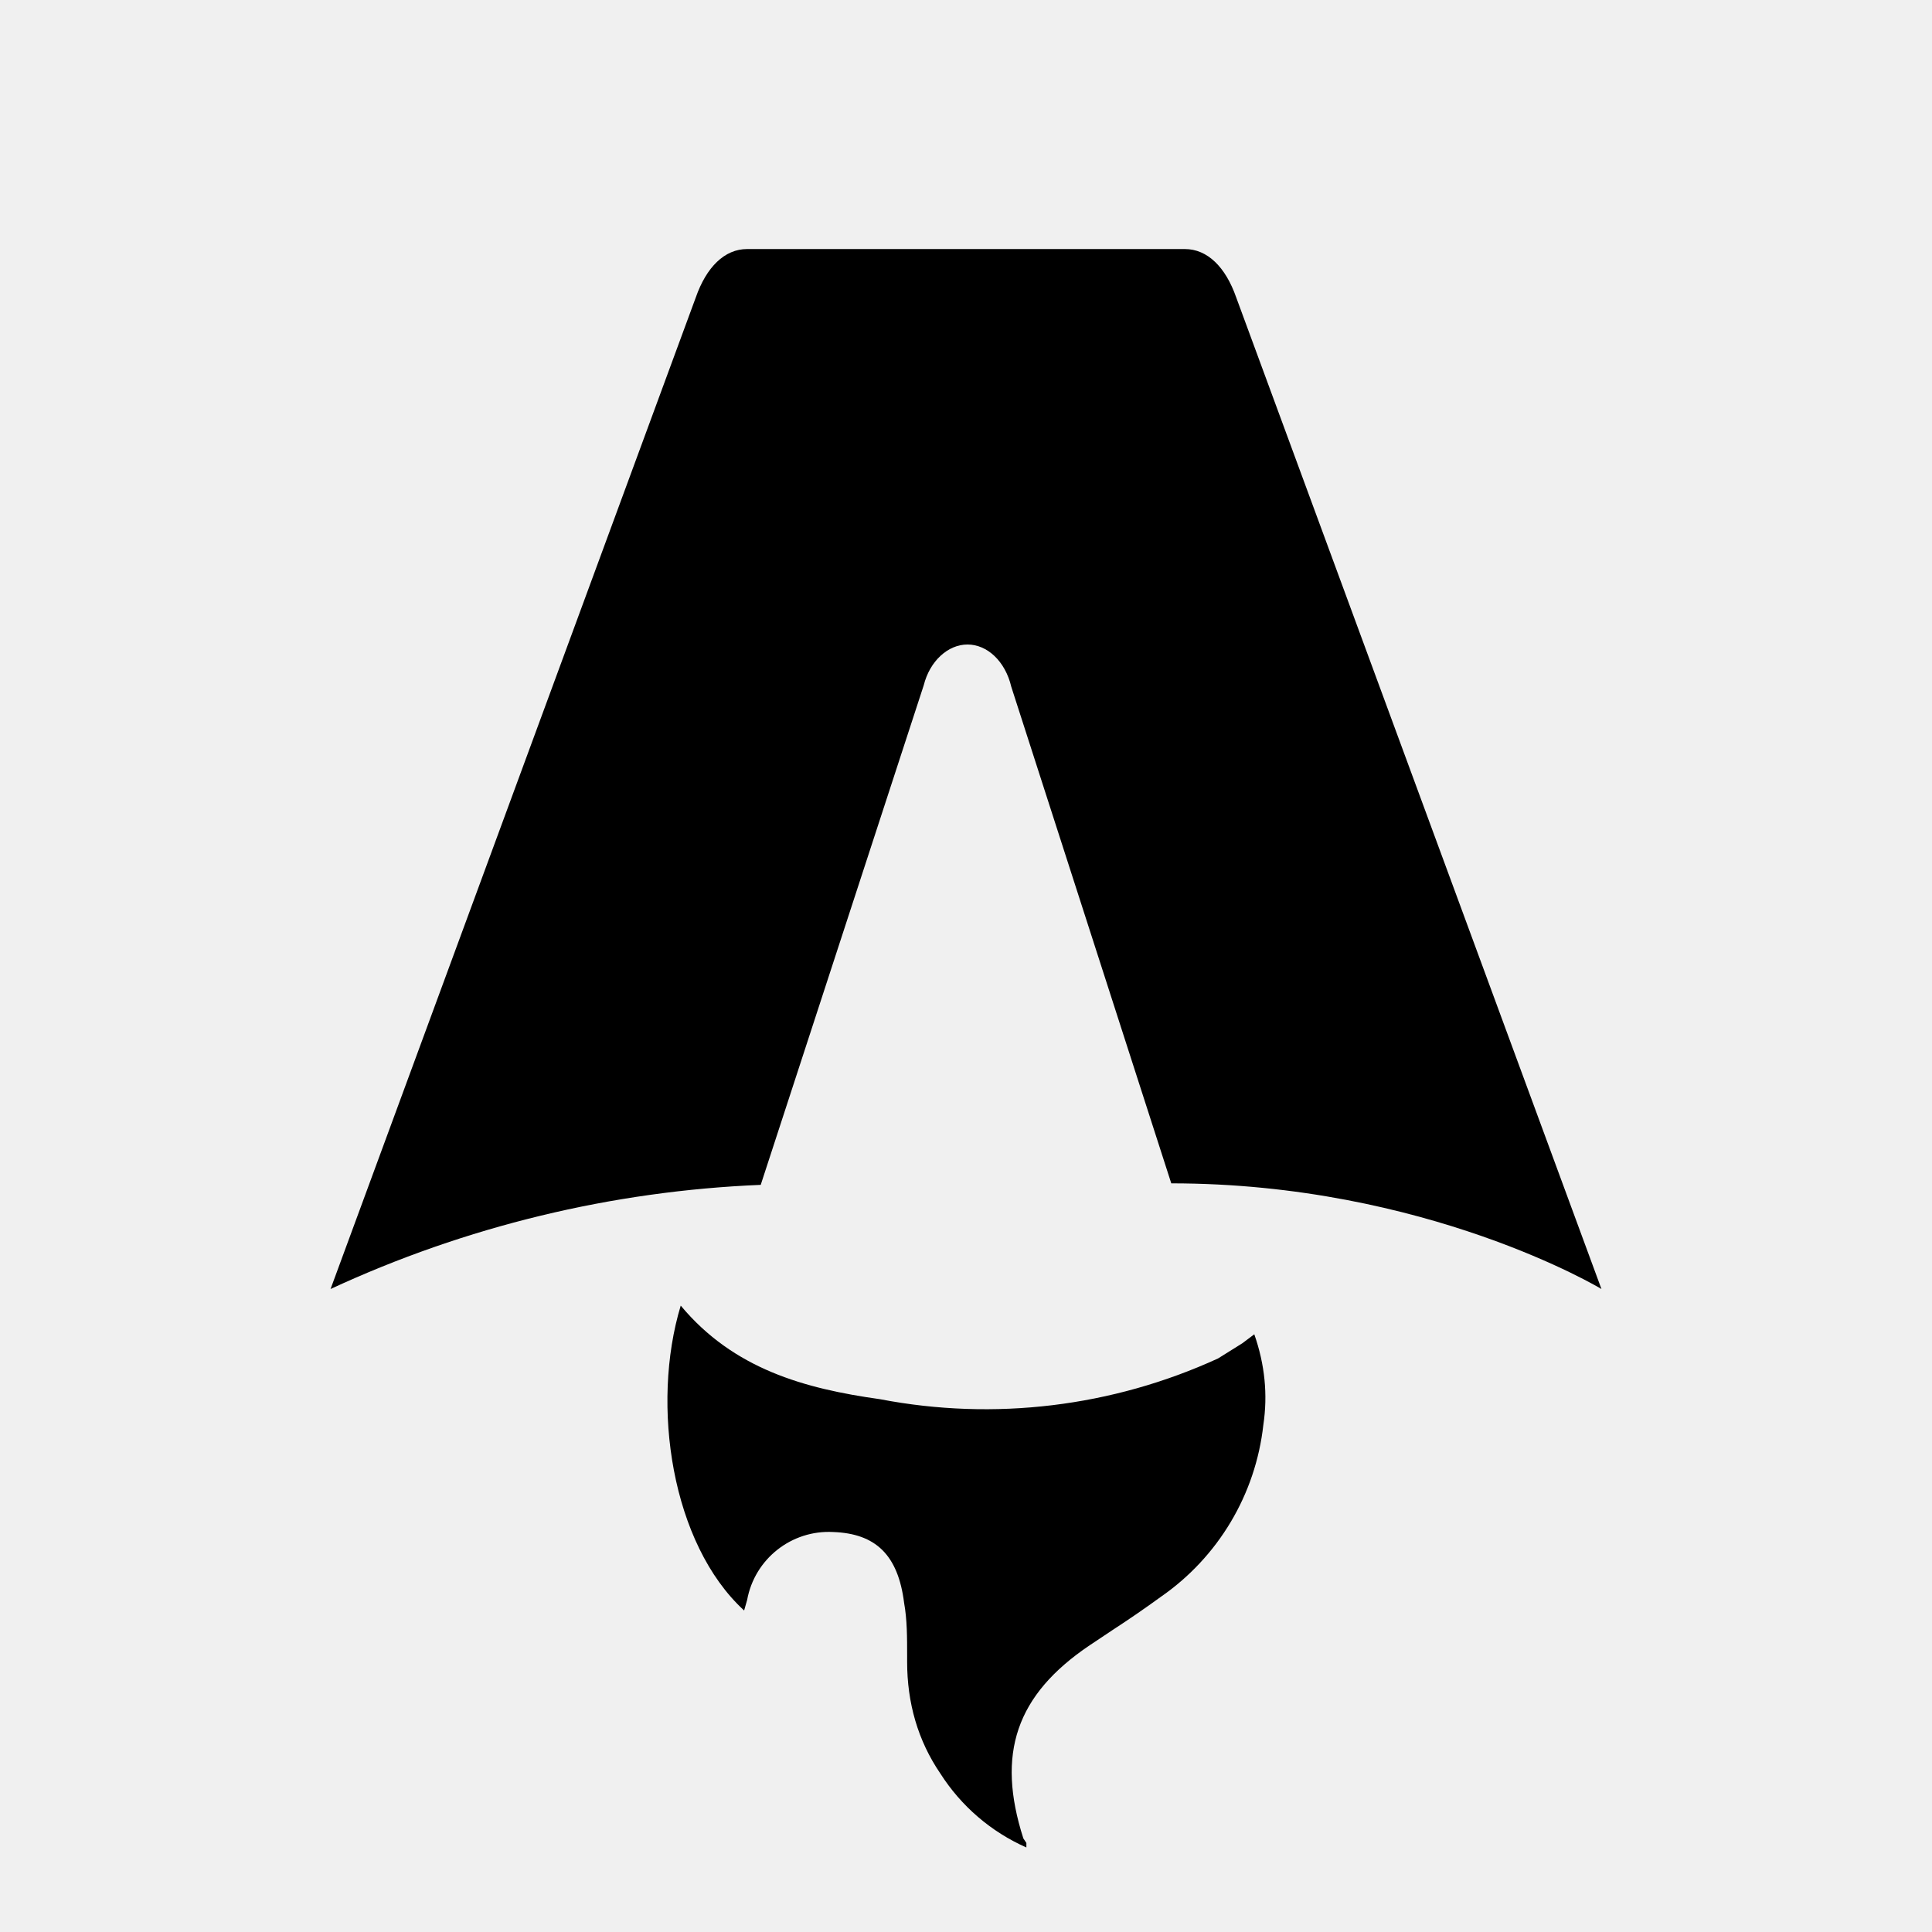
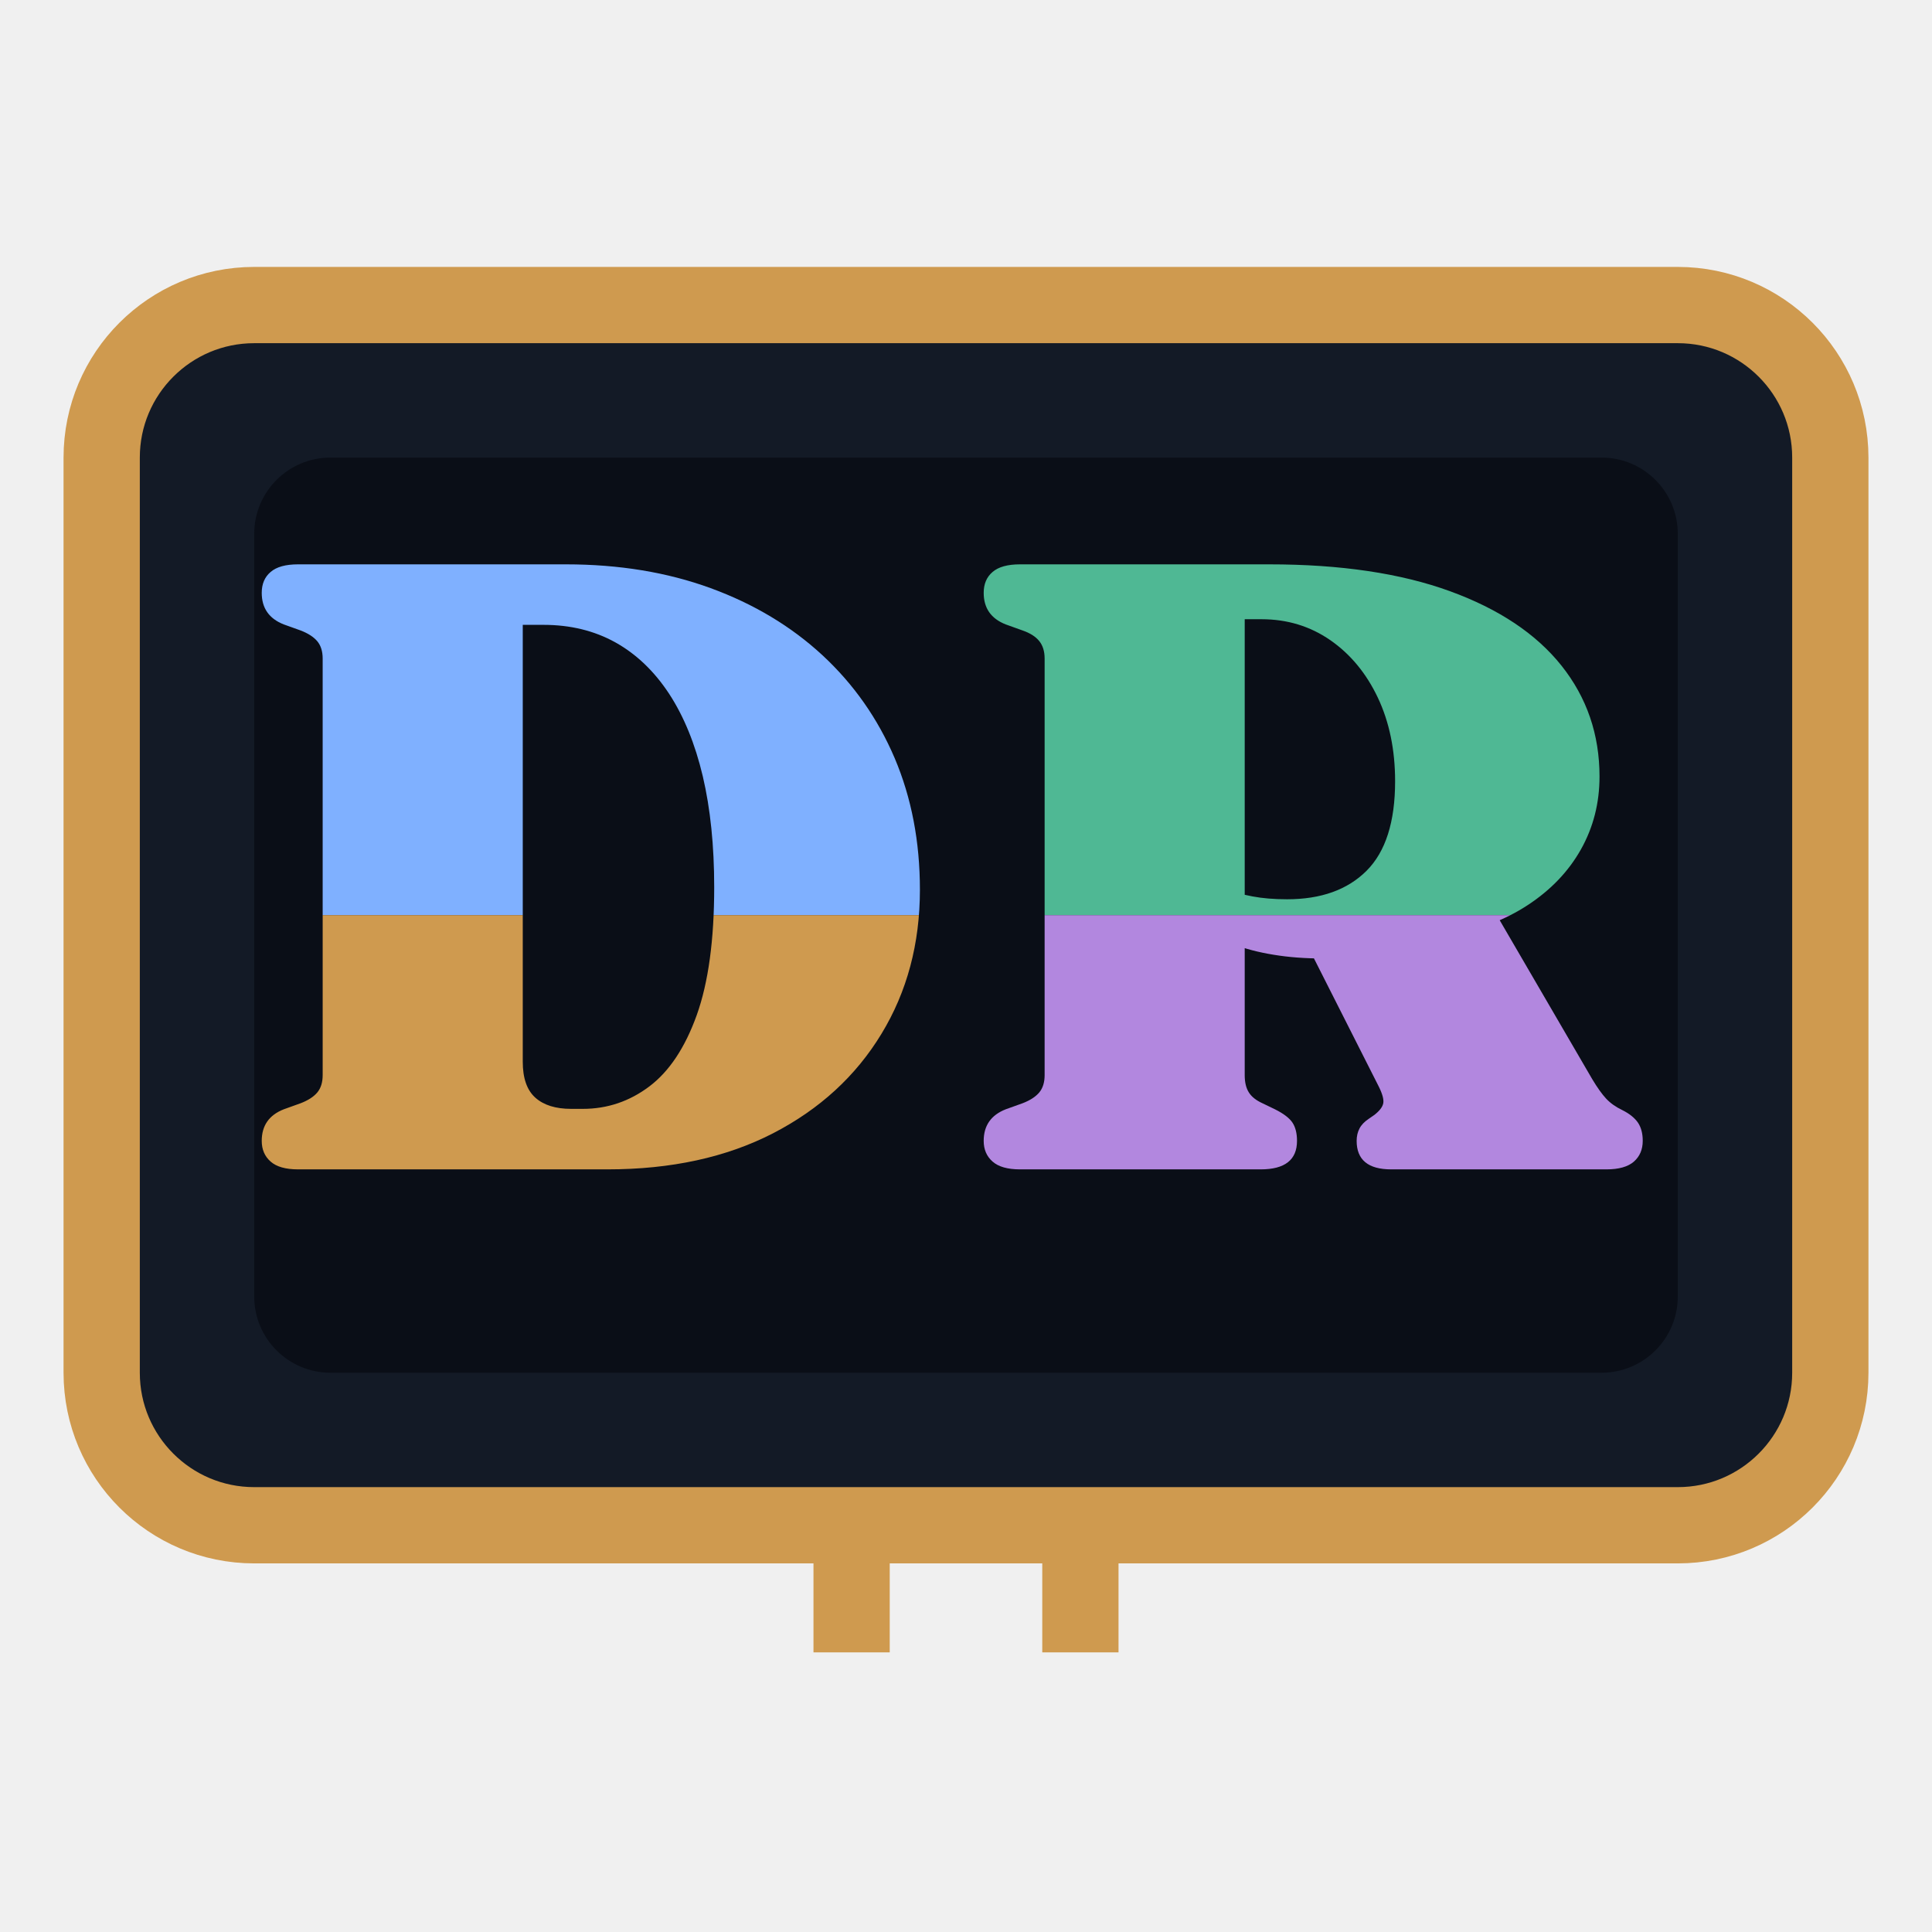
- <svg xmlns="http://www.w3.org/2000/svg" fill="none" viewBox="0 0 128 128">
-   <path d="M50.4 78.5a75.1 75.1 0 0 0-28.5 6.9l24.2-65.7c.7-2 1.9-3.2 3.4-3.2h29c1.5 0 2.7 1.2 3.4 3.2l24.2 65.7s-11.6-7-28.5-7L67 45.5c-.4-1.7-1.6-2.8-2.9-2.8-1.3 0-2.5 1.1-2.9 2.7L50.4 78.5Zm-1.1 28.2Zm-4.2-20.2c-2 6.6-.6 15.8 4.2 20.2a17.5 17.5 0 0 1 .2-.7 5.5 5.5 0 0 1 5.7-4.5c2.8.1 4.3 1.5 4.7 4.7.2 1.1.2 2.3.2 3.5v.4c0 2.7.7 5.2 2.2 7.4a13 13 0 0 0 5.7 4.9v-.3l-.2-.3c-1.8-5.6-.5-9.5 4.4-12.8l1.5-1a73 73 0 0 0 3.2-2.2 16 16 0 0 0 6.8-11.4c.3-2 .1-4-.6-6l-.8.6-1.6 1a37 37 0 0 1-22.4 2.7c-5-.7-9.7-2-13.2-6.2Z" />
-   <style>
-         path { fill: #000; }
-         @media (prefers-color-scheme: dark) {
-             path { fill: #FFF; }
-         }
-     </style>
+ <svg xmlns="http://www.w3.org/2000/svg" viewBox="10 18 76 76">
+   <rect x="14" y="30" width="68" height="48" rx="6" fill="#131a26" stroke="#cf9a4f" stroke-width="3" />
+   <rect x="20" y="36" width="56" height="36" rx="3" fill="#0a0e17" />
+   <defs>
+     <clipPath id="favicon-d-clip">
+       <path d="M4.40-3.30Q4.40-5.95 6.95-6.95L8.90-7.65Q10.20-8.15 10.83-8.90Q11.45-9.65 11.45-10.90L11.45-59.10Q11.45-60.35 10.83-61.10Q10.20-61.85 8.90-62.35L6.95-63.05Q4.40-64.05 4.40-66.70Q4.40-68.25 5.43-69.12Q6.45-70 8.60-70L39.60-70Q48.80-70 56.33-67.25Q63.85-64.50 69.28-59.48Q74.70-54.45 77.63-47.58Q80.55-40.70 80.55-32.35Q80.55-23 76.10-15.68Q71.65-8.35 63.55-4.17Q55.45 0 44.40 0L8.60 0Q6.45 0 5.43-0.90Q4.40-1.80 4.40-3.30M40.20-7L41.55-7Q45.80-7 49.25-9.60Q52.70-12.20 54.73-17.85Q56.75-23.50 56.75-32.65Q56.75-39.85 55.43-45.48Q54.10-51.10 51.53-55.03Q48.95-58.95 45.30-60.98Q41.65-63 37-63L34.60-63L34.60-12.45Q34.60-9.60 36.05-8.30Q37.50-7 40.20-7" transform="translate(18.8,64) scale(0.34)" />
+     </clipPath>
+     <clipPath id="favicon-r-clip">
+       <path d="M75.65-45.45Q75.65-40.85 73.50-37.02Q71.35-33.20 67.35-30.58Q63.35-27.95 57.75-26.95Q55.10-26.45 52.95-25.87Q50.80-25.30 48.63-24.85Q46.45-24.40 43.65-24.40Q40.55-24.40 37.95-24.83Q35.35-25.25 33.27-26.05Q31.20-26.85 29.45-27.90L29.50-34.10Q30.85-33.15 32.30-32.52Q33.75-31.90 35.50-31.58Q37.25-31.25 39.50-31.25Q45.40-31.25 48.70-34.55Q52-37.85 52-44.90Q52-50.35 50-54.58Q48-58.80 44.50-61.23Q41-63.65 36.55-63.65L34.60-63.65L34.60-10.90Q34.60-9.65 35.08-8.90Q35.55-8.15 36.65-7.65L38.10-6.95Q39.60-6.20 40.13-5.40Q40.65-4.60 40.65-3.30Q40.65 0 36.45 0L8.60 0Q6.45 0 5.43-0.90Q4.40-1.80 4.40-3.30Q4.40-5.95 6.95-6.95L8.90-7.65Q10.20-8.15 10.83-8.90Q11.45-9.65 11.45-10.90L11.45-59.10Q11.45-60.35 10.83-61.12Q10.20-61.90 8.90-62.35L6.95-63.05Q4.40-64.05 4.40-66.70Q4.40-68.25 5.43-69.12Q6.45-70 8.60-70L37.45-70Q49.80-70 58.33-66.90Q66.85-63.80 71.25-58.28Q75.65-52.75 75.65-45.45M50.10-9.60L41.25-27.10L63.65-29.60L74.80-10.45Q75.70-8.95 76.42-8.18Q77.15-7.40 78.30-6.85Q79.50-6.25 80.08-5.43Q80.65-4.60 80.65-3.30Q80.65-1.80 79.63-0.90Q78.60 0 76.45 0L51.55 0Q47.55 0 47.55-3.30Q47.55-4.10 47.88-4.73Q48.20-5.35 48.95-5.85L49.60-6.30Q50.50-7 50.63-7.65Q50.75-8.30 50.10-9.60" transform="translate(47.2,64) scale(0.34)" />
+     </clipPath>
+   </defs>
+   <g clip-path="url(#favicon-d-clip)">
+     <rect x="20" y="36" width="56" height="18" fill="#7fb0ff" />
+     <rect x="20" y="54" width="56" height="18" fill="#cf9a4f" />
+   </g>
+   <g clip-path="url(#favicon-r-clip)">
+     <rect x="20" y="36" width="56" height="18" fill="#4fb894" />
+     <rect x="20" y="54" width="56" height="18" fill="#b287df" />
+   </g>
+   <rect x="42" y="78" width="3" height="5" fill="#cf9a4f" />
+   <rect x="51" y="78" width="3" height="5" fill="#cf9a4f" />
</svg>
